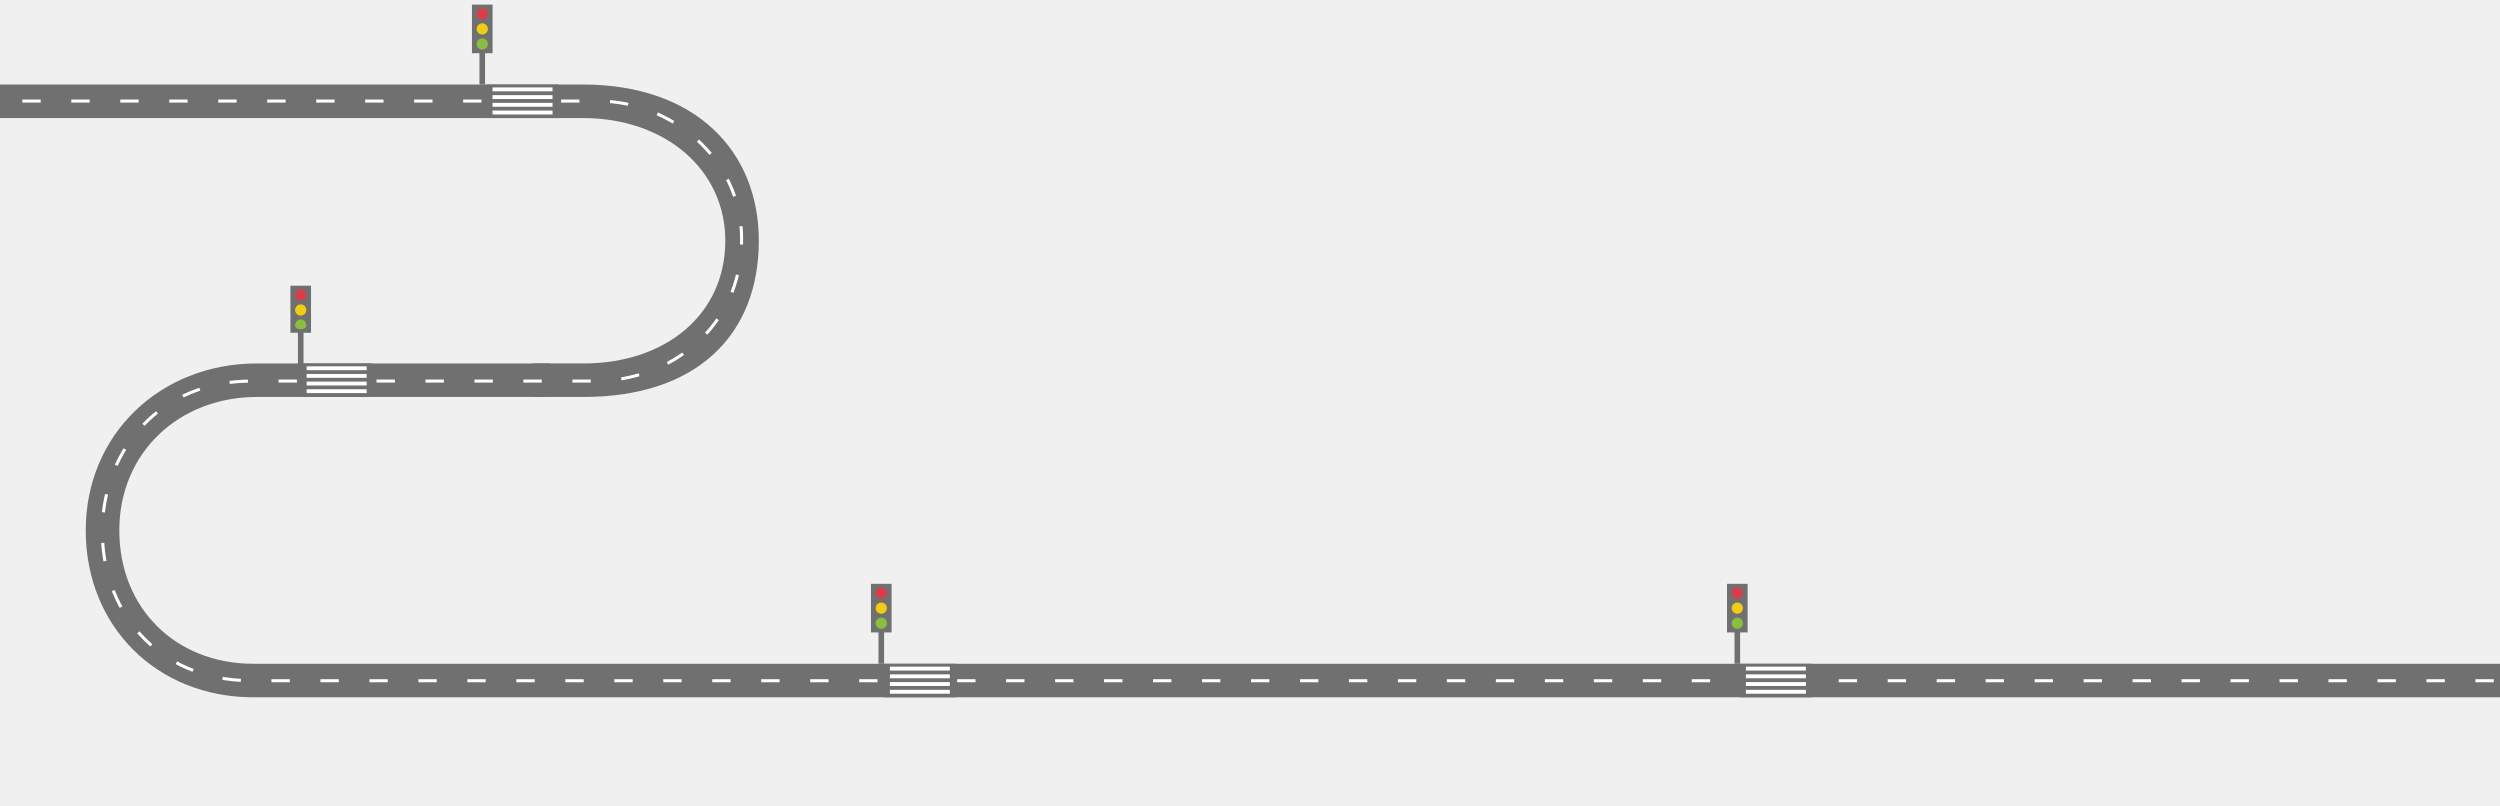
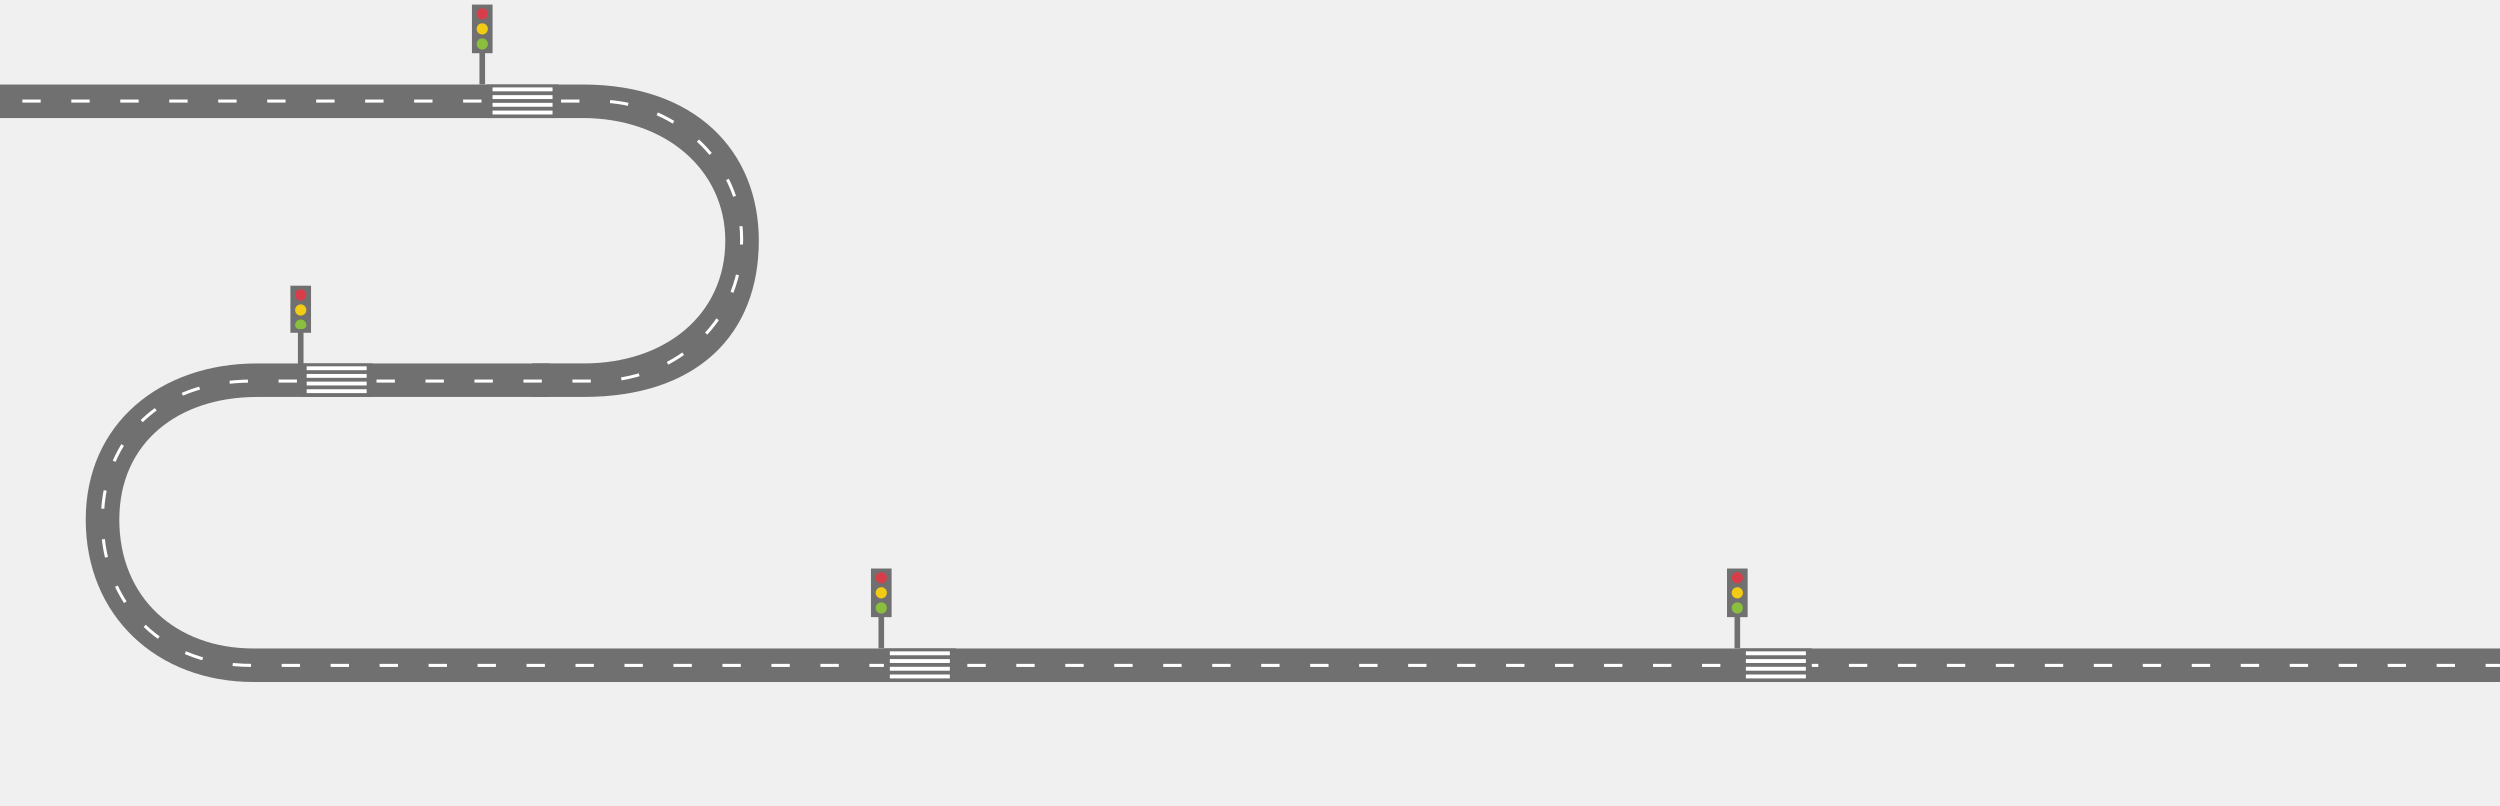
<svg xmlns="http://www.w3.org/2000/svg" version="1.1" id="Layer_1" x="0px" y="0px" width="1633.42px" height="526.582px" viewBox="0 0 1633.42 526.582" enable-background="new 0 0 1633.42 526.582" xml:space="preserve">
  <g id="Layer_1_1_">
    <g>
-       <path fill="#717070" d="M380.741,55.214h-622.156v21.915h622.156c53.969,0,93.147,33.751,93.147,80.163    c0,48.151-39.011,80.161-92.537,80.161h-33.517v21.902h33.517c74.191,0,114.438-40.808,114.438-102.063    C495.79,98.958,454.71,55.214,380.741,55.214z" />
-       <path fill="#717070" d="M165.506,433.685c-50.818,0-87.55-36.34-87.55-87.152c0-50.823,39.038-87.171,89.856-87.171h191.562    v-21.902H167.812c-62.918,0-111.799,46.174-111.799,109.073c0,62.891,46.576,109.056,109.494,109.056h1621.335v-21.902    L165.506,433.685L165.506,433.685z" />
+       <path fill="#717070" d="M380.741,55.214h-622.156v21.915h622.156c53.969,0,93.146,33.751,93.146,80.163    c0,48.151-39.011,80.161-92.537,80.161h-33.517v21.902h33.517c74.191,0,114.438-40.808,114.438-102.063    C495.79,98.958,454.71,55.214,380.741,55.214z" />
+       <path fill="#717070" d="M165.506,423.685c-50.818,0-87.55-33.34-87.55-84.151c0-50.823,39.038-80.171,89.856-80.171h191.562    V237.46H167.812c-62.918,0-111.799,39.174-111.799,102.073c0,62.891,46.576,106.056,109.494,106.056h1621.335v-21.902    L165.506,423.685L165.506,423.685z" />
    </g>
-     <path fill="none" stroke="#FFFFFF" stroke-width="2" stroke-miterlimit="10" stroke-dasharray="12,20" d="M-241.415,66.049   c0,0,519.393,0,632.367,0c46.758,0,93.608,36.909,93.608,90.336c0,58.023-47.329,92.592-95.608,92.592   c-104.136,0-101.866,0-224.449,0c-60.302,0-96.291,44.799-97.604,95.399c-1.356,52.259,33.958,100.375,97.604,100.375   c125.271,0,1622.339,0,1622.339,0" />
+     <path fill="none" stroke="#FFFFFF" stroke-width="2" stroke-miterlimit="10" stroke-dasharray="12,20" d="M-241.415,66.049   c0,0,519.393,0,632.367,0c46.758,0,93.607,36.909,93.607,90.336c0,58.023-47.328,92.592-95.607,92.592   c-104.136,0-101.866,0-224.449,0c-60.302,0-96.291,37.798-97.604,88.399c-1.356,52.259,33.958,97.375,97.604,97.375   c125.271,0,1622.339,0,1622.339,0" />
    <g>
-       <rect x="317.924" y="55.214" fill="#717070" width="46.978" height="21.915" />
-       <rect x="321.812" y="72.246" fill="#FFFFFF" width="39.197" height="2.551" />
-       <rect x="321.812" y="67.202" fill="#FFFFFF" width="39.197" height="2.551" />
-       <rect x="321.812" y="62.158" fill="#FFFFFF" width="39.197" height="2.551" />
-       <rect x="321.812" y="57.115" fill="#FFFFFF" width="39.197" height="2.551" />
+       <rect x="317.924" y="55.214" fill="#717070" width="46.979" height="21.915" />
+       <rect x="321.812" y="72.246" fill="#FFFFFF" width="39.196" height="2.551" />
+       <rect x="321.812" y="67.202" fill="#FFFFFF" width="39.196" height="2.551" />
+       <rect x="321.812" y="62.158" fill="#FFFFFF" width="39.196" height="2.551" />
+       <rect x="321.812" y="57.115" fill="#FFFFFF" width="39.196" height="2.551" />
    </g>
    <g>
      <rect x="196.478" y="237.458" fill="#717070" width="46.977" height="21.696" />
      <rect x="200.367" y="254.318" fill="#FFFFFF" width="39.198" height="2.525" />
      <rect x="200.367" y="249.326" fill="#FFFFFF" width="39.198" height="2.525" />
      <rect x="200.367" y="244.333" fill="#FFFFFF" width="39.198" height="2.524" />
      <rect x="200.367" y="239.339" fill="#FFFFFF" width="39.198" height="2.526" />
    </g>
    <g>
-       <rect x="577.504" y="433.673" fill="#717070" width="46.978" height="21.914" />
-       <rect x="581.394" y="450.703" fill="#FFFFFF" width="39.197" height="2.551" />
-       <rect x="581.394" y="445.66" fill="#FFFFFF" width="39.197" height="2.551" />
-       <rect x="581.394" y="440.616" fill="#FFFFFF" width="39.197" height="2.551" />
-       <rect x="581.394" y="435.573" fill="#FFFFFF" width="39.197" height="2.551" />
+       <rect x="577.504" y="423.673" fill="#717070" width="46.979" height="21.914" />
+       <rect x="581.394" y="440.703" fill="#FFFFFF" width="39.197" height="2.551" />
+       <rect x="581.394" y="435.66" fill="#FFFFFF" width="39.197" height="2.551" />
+       <rect x="581.394" y="430.616" fill="#FFFFFF" width="39.197" height="2.551" />
+       <rect x="581.394" y="425.573" fill="#FFFFFF" width="39.197" height="2.551" />
    </g>
    <g>
      <rect x="308.355" y="2.996" fill="#717070" width="13.479" height="31.764" />
      <g>
        <circle fill="#D93D4A" cx="315.096" cy="9.016" r="3.667" />
        <circle fill="#F2CB15" cx="315.096" cy="18.88" r="3.667" />
        <circle fill="#8ABE3F" cx="315.096" cy="28.741" r="3.667" />
      </g>
      <rect x="313.263" y="33.777" fill="#717070" width="3.667" height="21.437" />
    </g>
    <g>
      <rect x="189.738" y="186.662" fill="#717070" width="13.48" height="30.764" />
      <g>
        <circle fill="#D93D4A" cx="196.478" cy="192.683" r="3.667" />
        <circle fill="#F2CB15" cx="196.478" cy="202.547" r="3.667" />
        <path fill="#8ABE3F" d="M196.478,208.741c2.025,0,3.667,1.642,3.667,3.667c0,2.025-1.642,2.667-3.667,2.667     s-3.667-0.642-3.667-2.667C192.811,210.383,194.453,208.741,196.478,208.741z" />
      </g>
      <rect x="194.645" y="216.444" fill="#717070" width="3.668" height="21.438" />
    </g>
    <g>
-       <rect x="569.066" y="381.453" fill="#717070" width="13.479" height="31.764" />
+       <rect x="569.066" y="371.453" fill="#717070" width="13.479" height="31.764" />
      <g>
-         <circle fill="#D93D4A" cx="575.806" cy="387.474" r="3.667" />
-         <circle fill="#F2CB15" cx="575.806" cy="397.338" r="3.667" />
-         <circle fill="#8ABE3F" cx="575.806" cy="407.199" r="3.667" />
+         <circle fill="#D93D4A" cx="575.806" cy="377.474" r="3.667" />
+         <circle fill="#F2CB15" cx="575.806" cy="387.338" r="3.667" />
+         <circle fill="#8ABE3F" cx="575.806" cy="397.199" r="3.667" />
      </g>
-       <rect x="573.974" y="412.235" fill="#717070" width="3.668" height="21.438" />
+       <rect x="573.974" y="402.235" fill="#717070" width="3.668" height="21.438" />
    </g>
    <g>
-       <rect x="1136.811" y="433.673" fill="#717070" width="46.977" height="21.914" />
-       <rect x="1140.699" y="450.703" fill="#FFFFFF" width="39.197" height="2.551" />
-       <rect x="1140.699" y="445.66" fill="#FFFFFF" width="39.197" height="2.551" />
-       <rect x="1140.699" y="440.616" fill="#FFFFFF" width="39.197" height="2.551" />
-       <rect x="1140.699" y="435.573" fill="#FFFFFF" width="39.197" height="2.551" />
+       <rect x="1136.811" y="423.673" fill="#717070" width="46.978" height="21.914" />
+       <rect x="1140.699" y="440.703" fill="#FFFFFF" width="39.197" height="2.551" />
+       <rect x="1140.699" y="435.66" fill="#FFFFFF" width="39.197" height="2.551" />
+       <rect x="1140.699" y="430.616" fill="#FFFFFF" width="39.197" height="2.551" />
+       <rect x="1140.699" y="425.573" fill="#FFFFFF" width="39.197" height="2.551" />
    </g>
    <g>
-       <rect x="1128.372" y="381.453" fill="#717070" width="13.479" height="31.764" />
+       <rect x="1128.372" y="371.453" fill="#717070" width="13.479" height="31.764" />
      <g>
-         <circle fill="#D93D4A" cx="1135.112" cy="387.474" r="3.667" />
-         <circle fill="#F2CB15" cx="1135.112" cy="397.338" r="3.667" />
-         <circle fill="#8ABE3F" cx="1135.112" cy="407.199" r="3.667" />
+         <circle fill="#D93D4A" cx="1135.112" cy="377.474" r="3.667" />
+         <circle fill="#F2CB15" cx="1135.112" cy="387.338" r="3.667" />
+         <circle fill="#8ABE3F" cx="1135.112" cy="397.199" r="3.667" />
      </g>
-       <rect x="1133.279" y="412.235" fill="#717070" width="3.668" height="21.438" />
+       <rect x="1133.279" y="402.235" fill="#717070" width="3.668" height="21.438" />
    </g>
  </g>
  <g id="Layer_2">
</g>
</svg>
